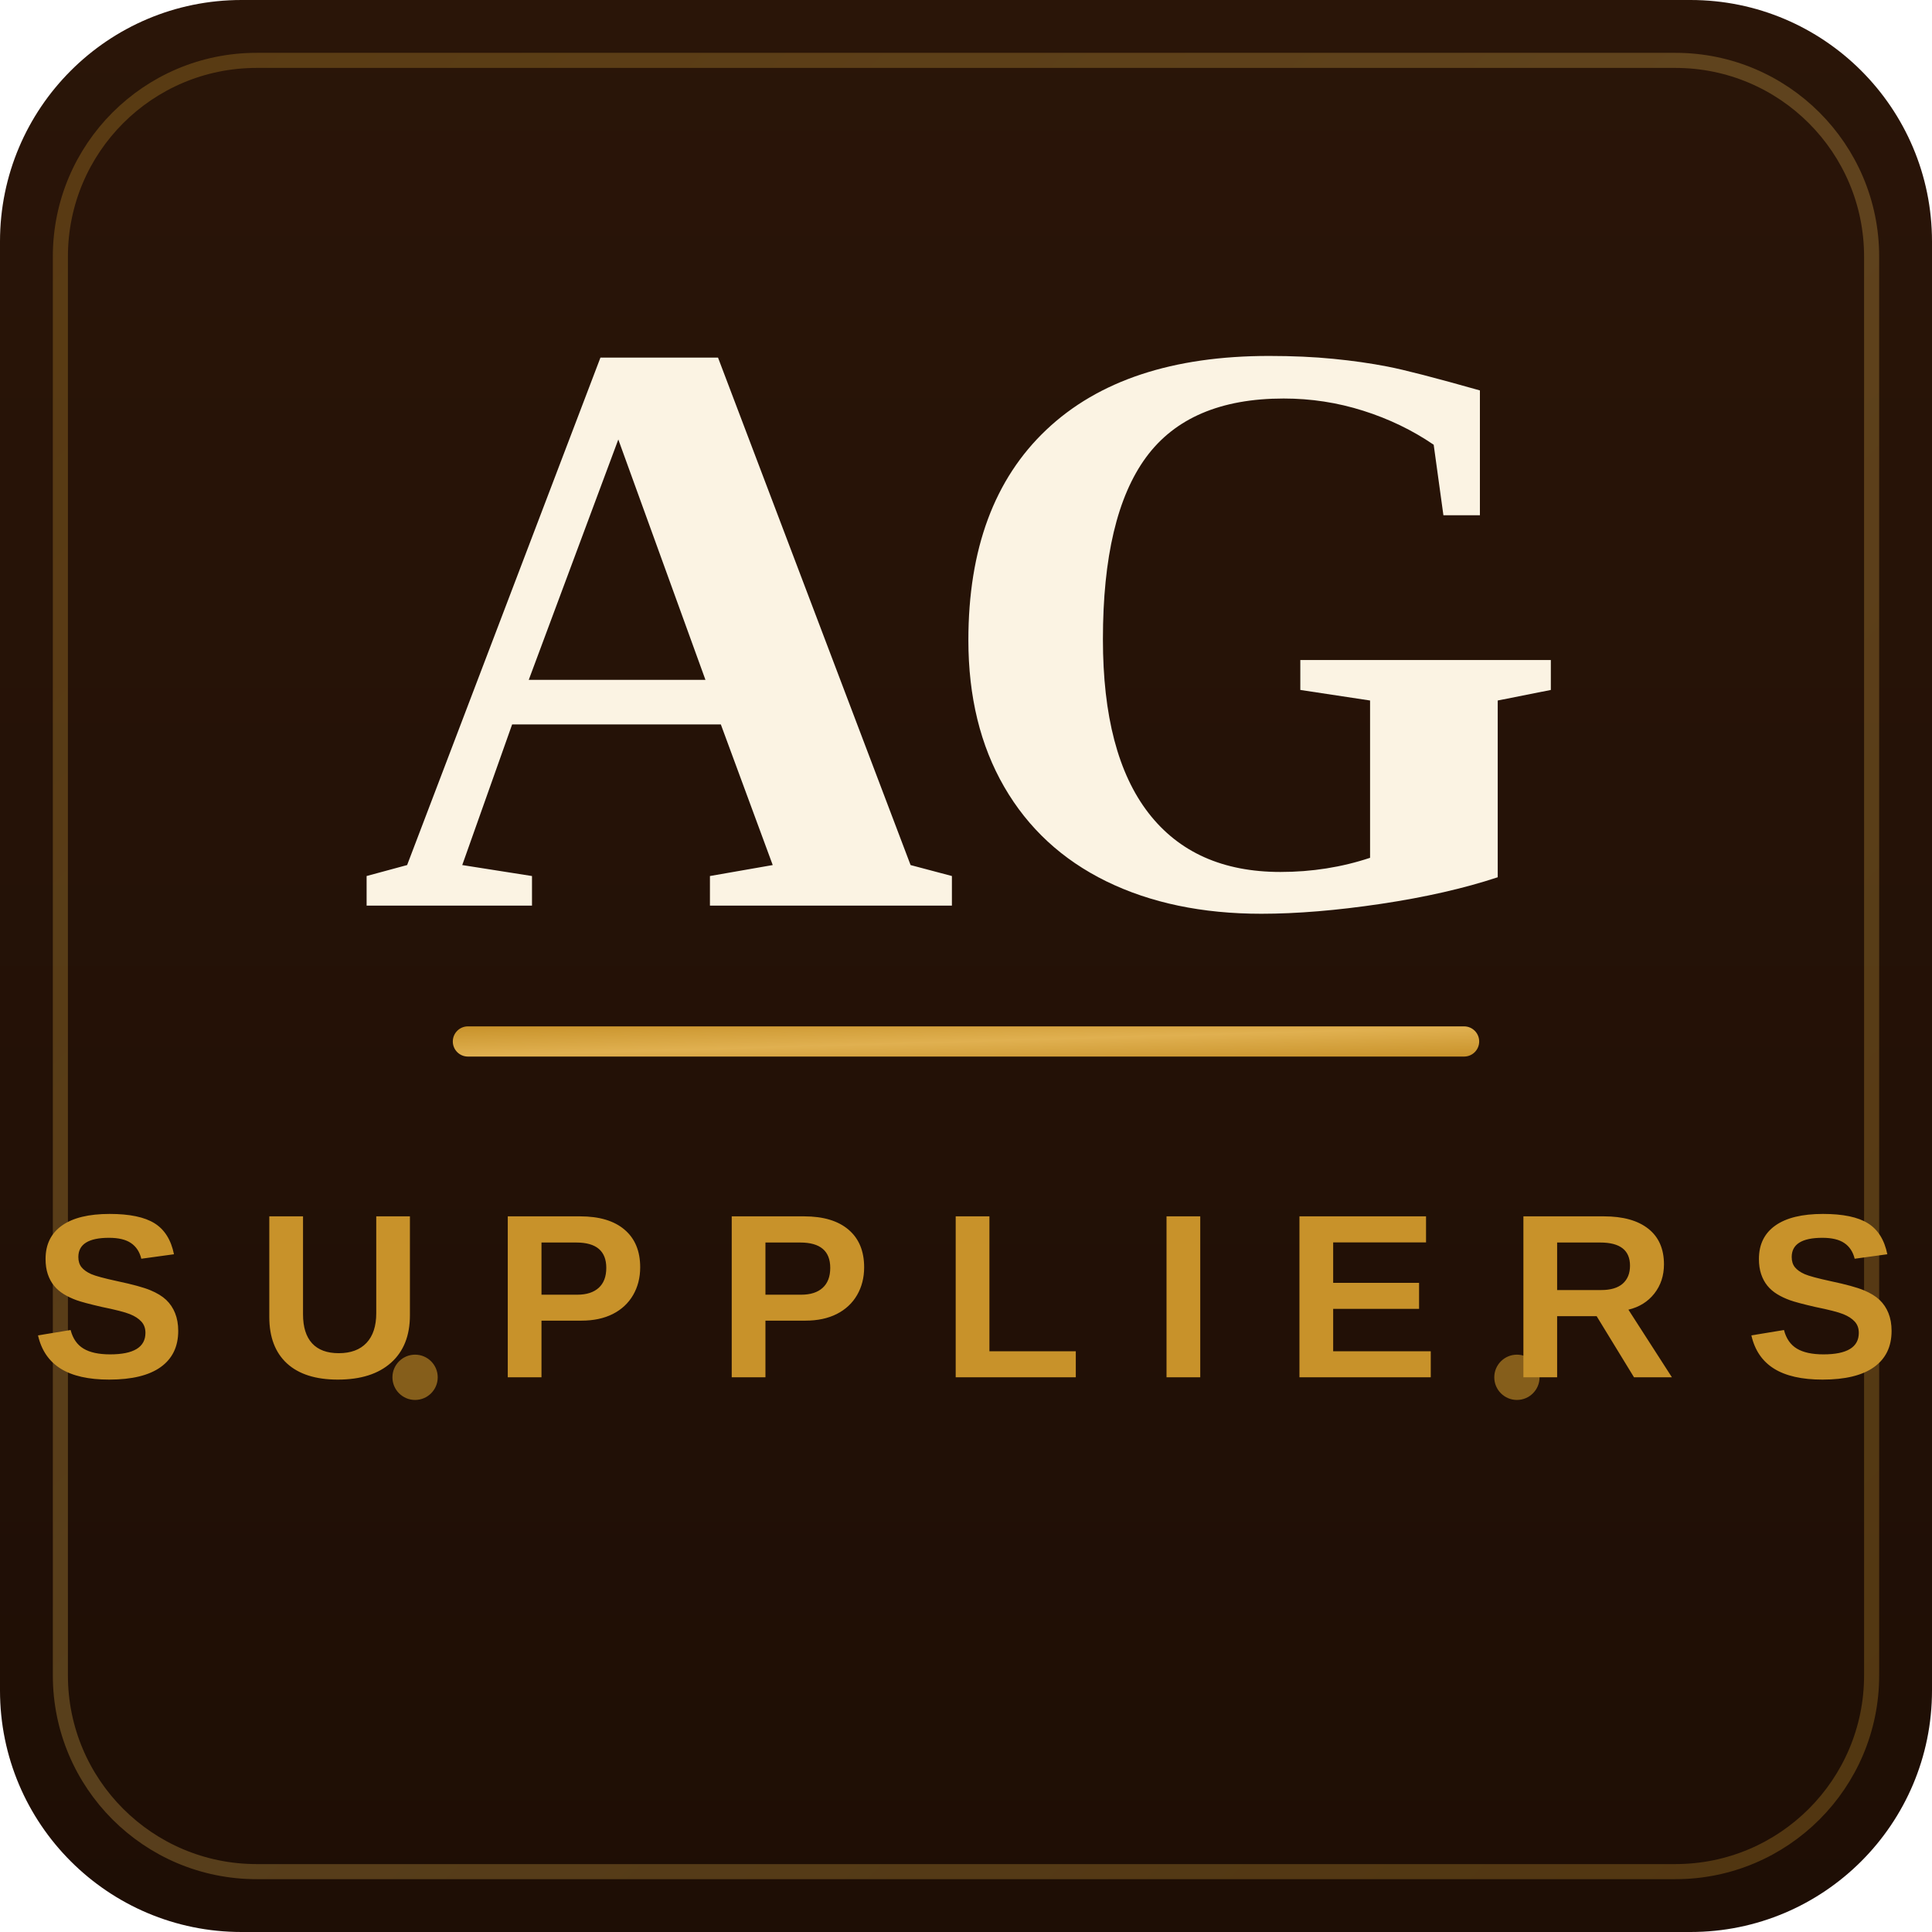
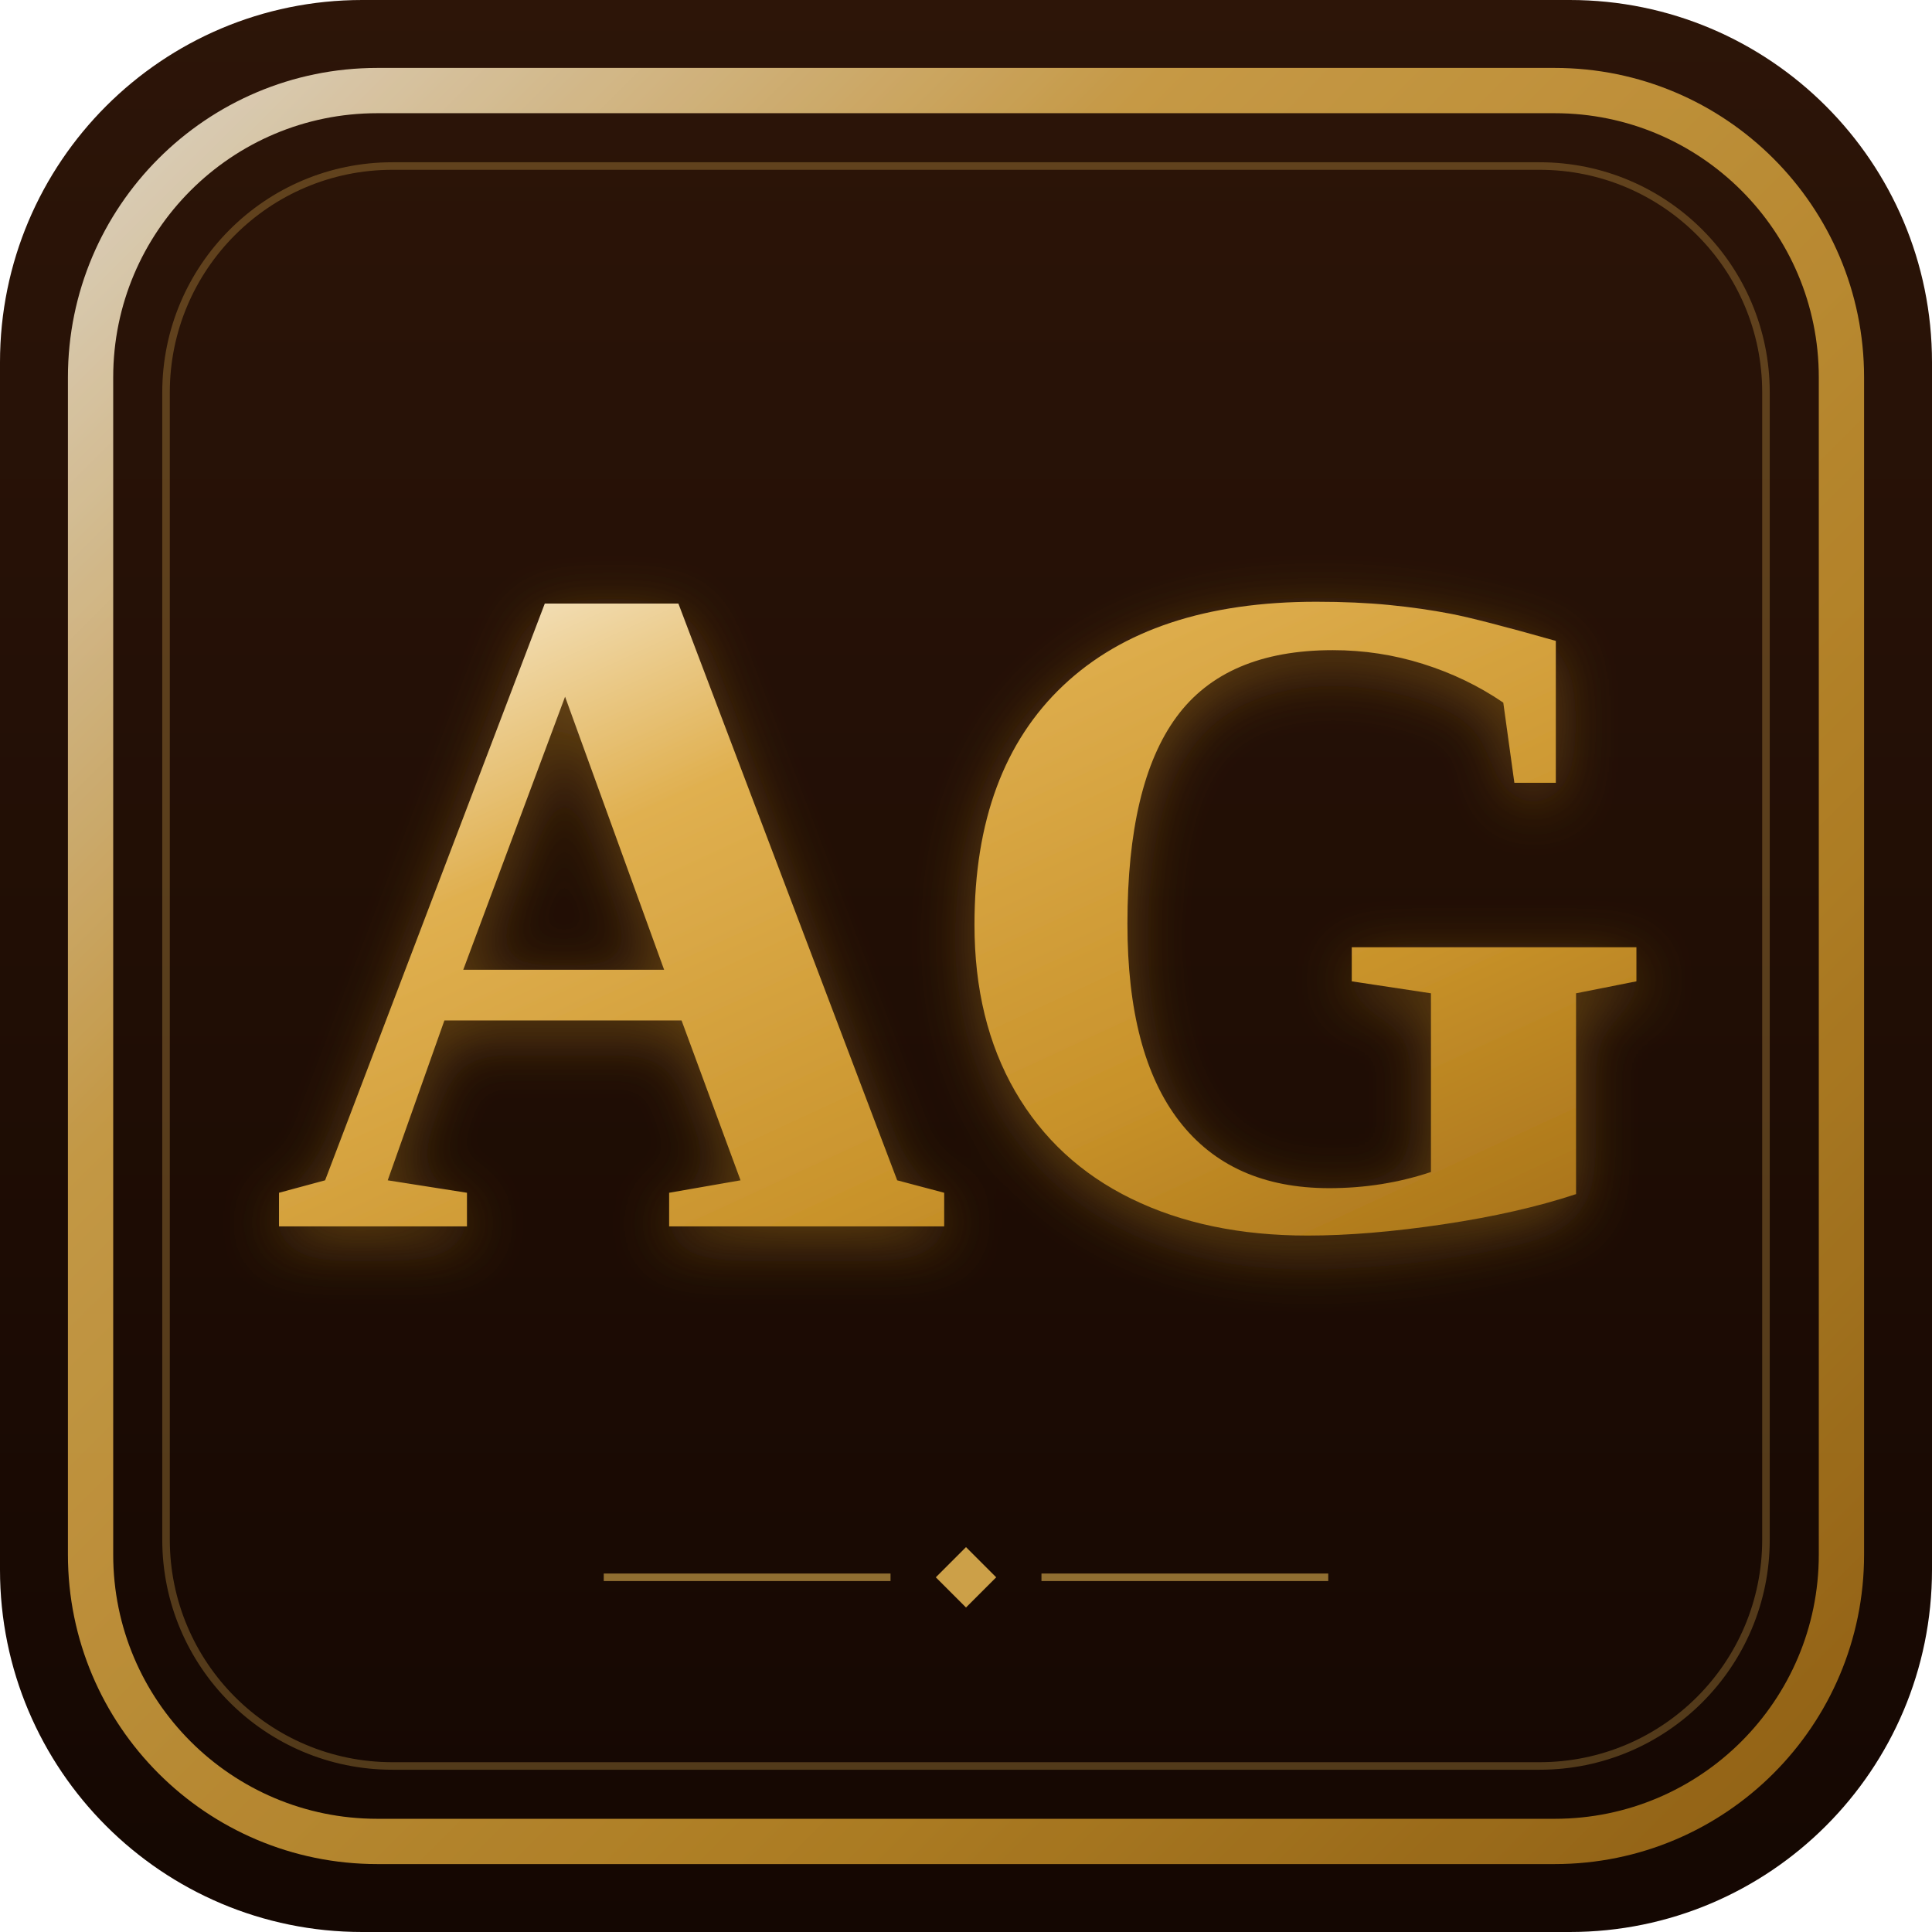
<svg xmlns="http://www.w3.org/2000/svg" viewBox="0 0 512 512">
  <defs>
-     <linearGradient id="gold" x1="0" y1="0" x2="1" y2="1">
-       <stop offset="0%" stop-color="#C8922A" />
-       <stop offset="50%" stop-color="#E0B050" />
-       <stop offset="100%" stop-color="#C8922A" />
+     <linearGradient id="goldGradient" x1="0%" y1="0%" x2="100%" y2="100%">
+       <stop offset="0%" stop-color="#FBF3E3" />
+       <stop offset="30%" stop-color="#E0B050" />
+       <stop offset="70%" stop-color="#C8922A" />
+       <stop offset="100%" stop-color="#A57018" />
    </linearGradient>
-     <linearGradient id="bg" x1="0" y1="0" x2="0" y2="1">
-       <stop offset="0%" stop-color="#2A1508" />
-       <stop offset="100%" stop-color="#1E0E05" />
+     <linearGradient id="bgGradient" x1="0%" y1="0%" x2="0%" y2="100%">
+       <stop offset="0%" stop-color="#2D1508" />
+       <stop offset="100%" stop-color="#140702" />
    </linearGradient>
+     <filter id="goldGlow" x="-20%" y="-20%" width="140%" height="140%">
+       <feDropShadow dx="0" dy="4" stdDeviation="8" flood-color="#C8922A" flood-opacity="0.4" />
+     </filter>
  </defs>
-   <rect width="512" height="512" rx="64" fill="url(#bg)" />
-   <rect x="16" y="16" width="480" height="480" rx="52" fill="none" stroke="url(#gold)" stroke-width="4" opacity="0.3" />
-   <text x="256" y="240" text-anchor="middle" font-family="Georgia, 'Times New Roman', serif" font-weight="900" font-size="220" fill="#FBF3E3" letter-spacing="-8">AG</text>
-   <rect x="120" y="272" width="272" height="8" rx="4" fill="url(#gold)" />
-   <text x="256" y="365" text-anchor="middle" font-family="Arial, Helvetica, sans-serif" font-weight="700" font-size="62" fill="#C8922A" letter-spacing="18">SUPPLIERS</text>
-   <circle cx="110" cy="365" r="6" fill="#C8922A" opacity="0.6" />
-   <circle cx="402" cy="365" r="6" fill="#C8922A" opacity="0.6" />
+   <rect width="512" height="512" rx="96" fill="url(#bgGradient)" />
+   <rect x="24" y="24" width="464" height="464" rx="76" fill="none" stroke="url(#goldGradient)" stroke-width="12" opacity="0.85" />
+   <rect x="44" y="44" width="424" height="424" rx="60" fill="none" stroke="#E0B050" stroke-width="2" opacity="0.3" />
+   <g filter="url(#goldGlow)">
+     <text x="256" y="325" text-anchor="middle" font-family="'Playfair Display', Georgia, 'Times New Roman', serif" font-weight="900" font-size="250" fill="url(#goldGradient)" letter-spacing="-6">AG</text>
+   </g>
+   <polygon points="256,410 264,418 256,426 248,418" fill="#E0B050" opacity="0.9" />
+   <line x1="160" y1="418" x2="236" y2="418" stroke="#E0B050" stroke-width="2" opacity="0.6" />
+   <line x1="276" y1="418" x2="352" y2="418" stroke="#E0B050" stroke-width="2" opacity="0.6" />
</svg>
